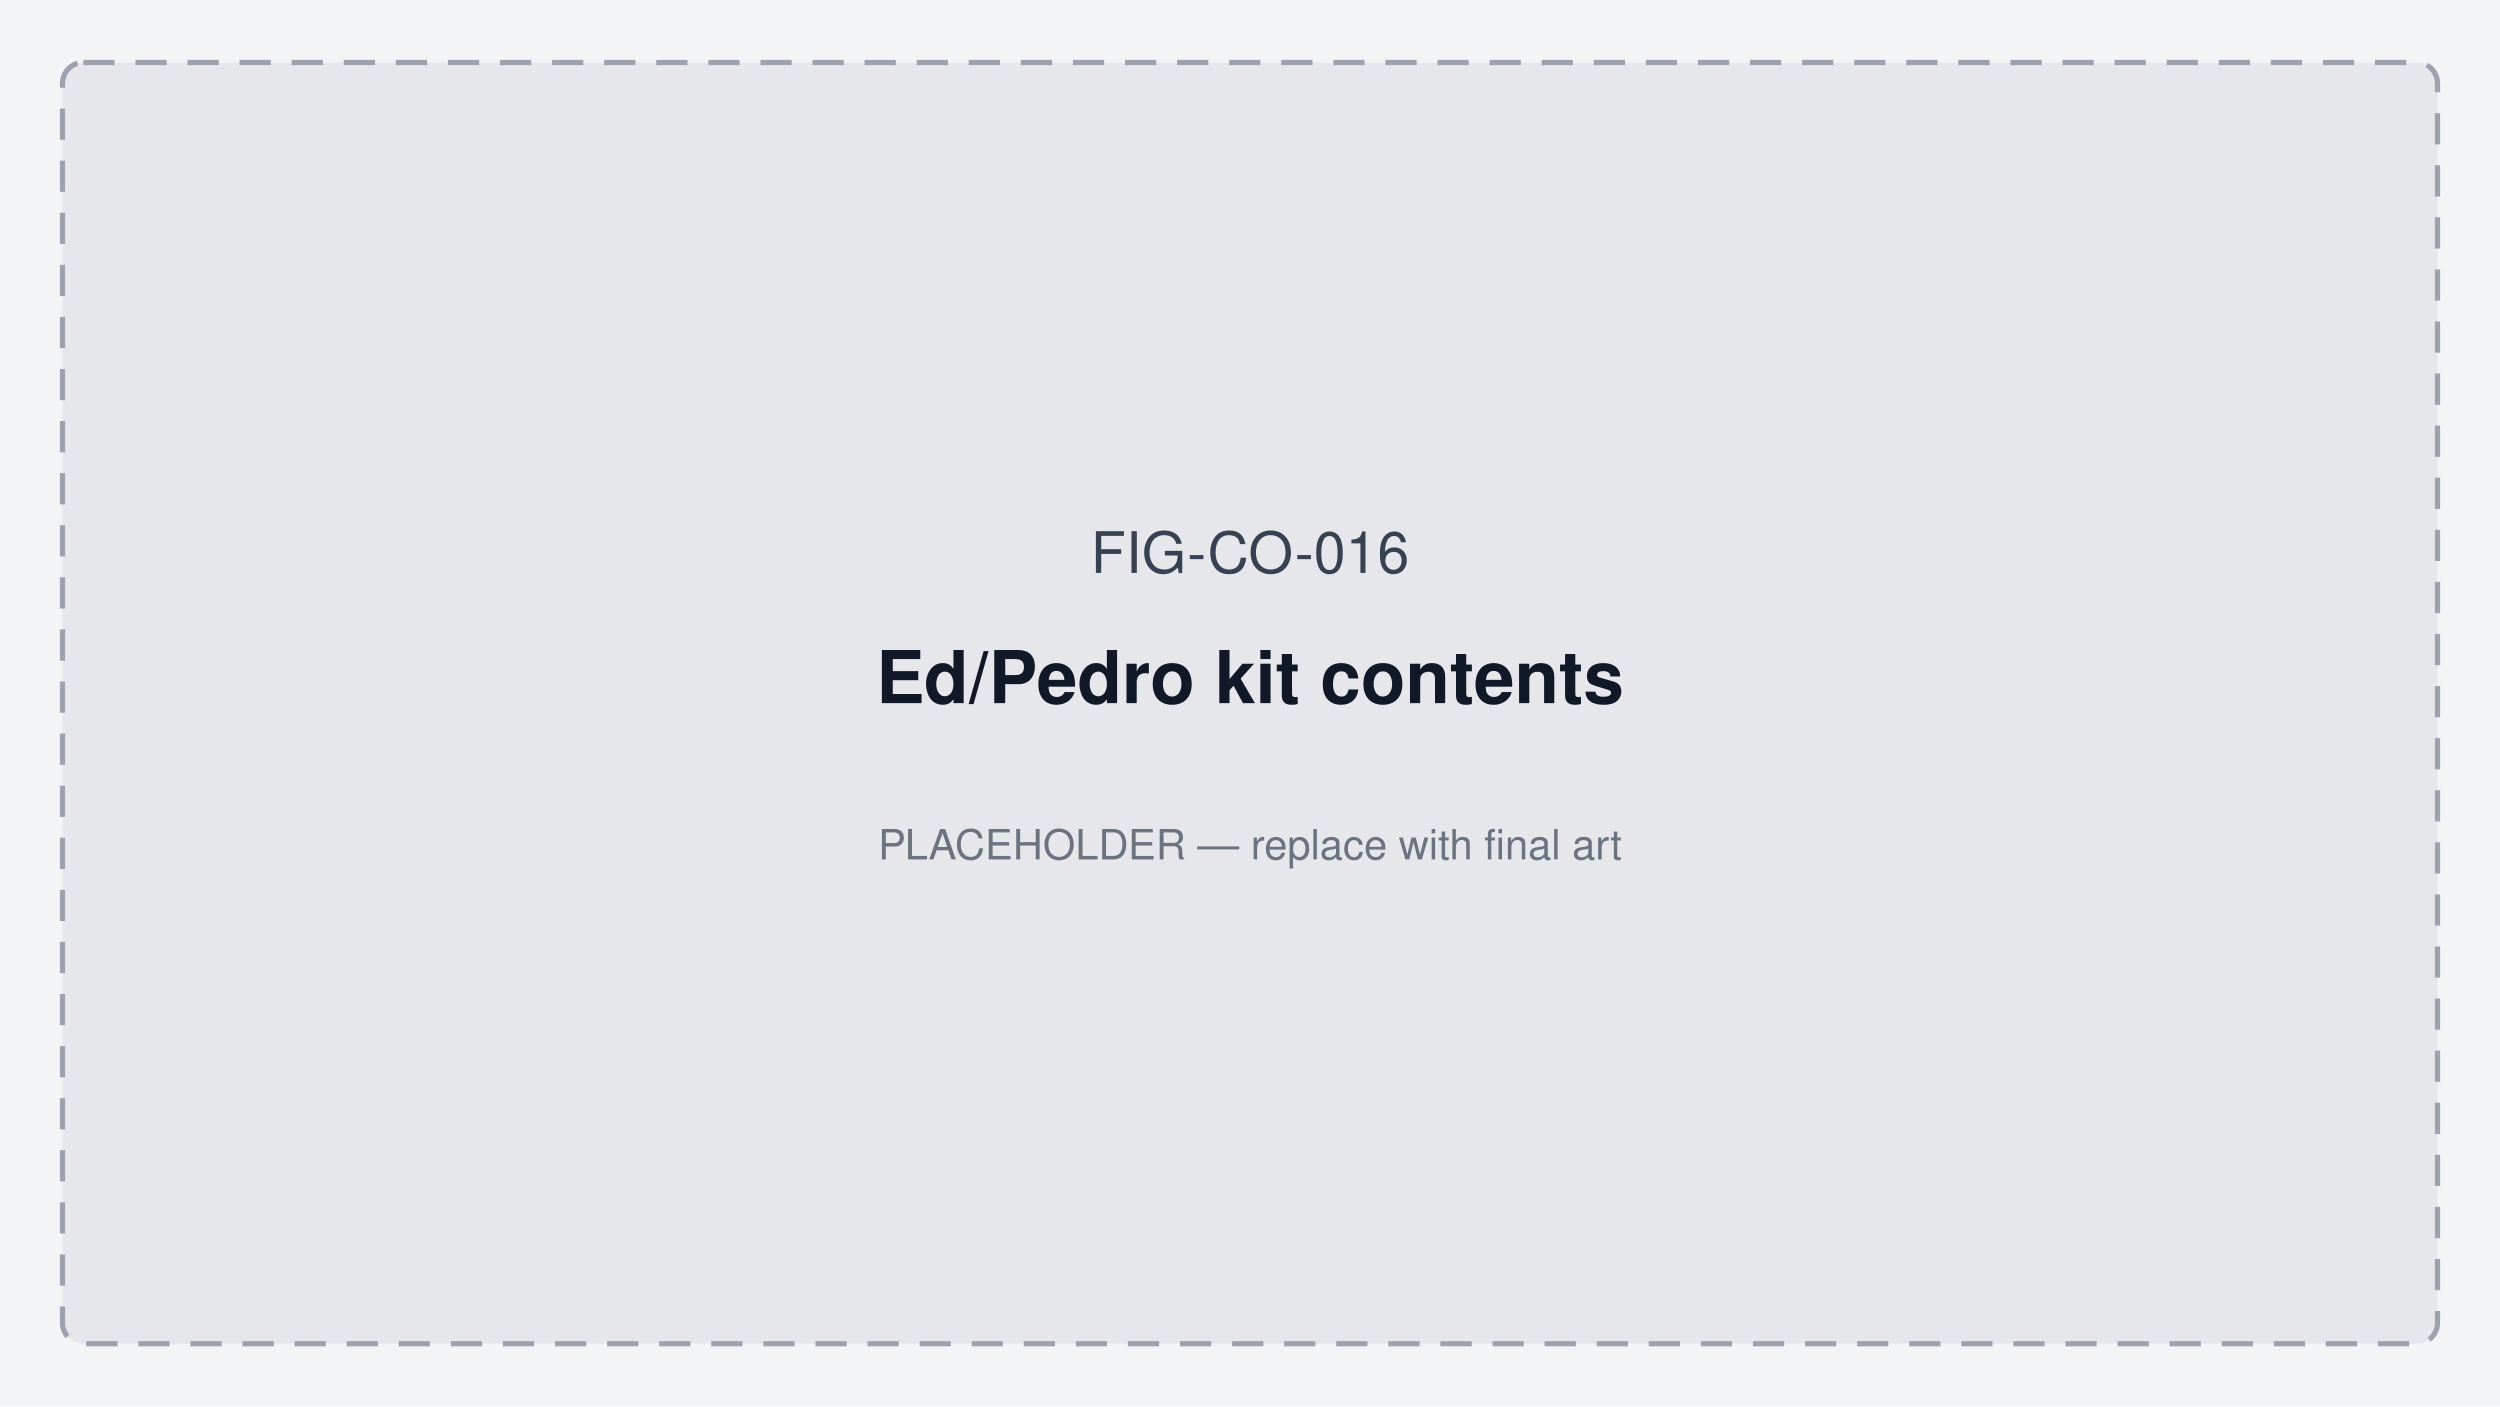
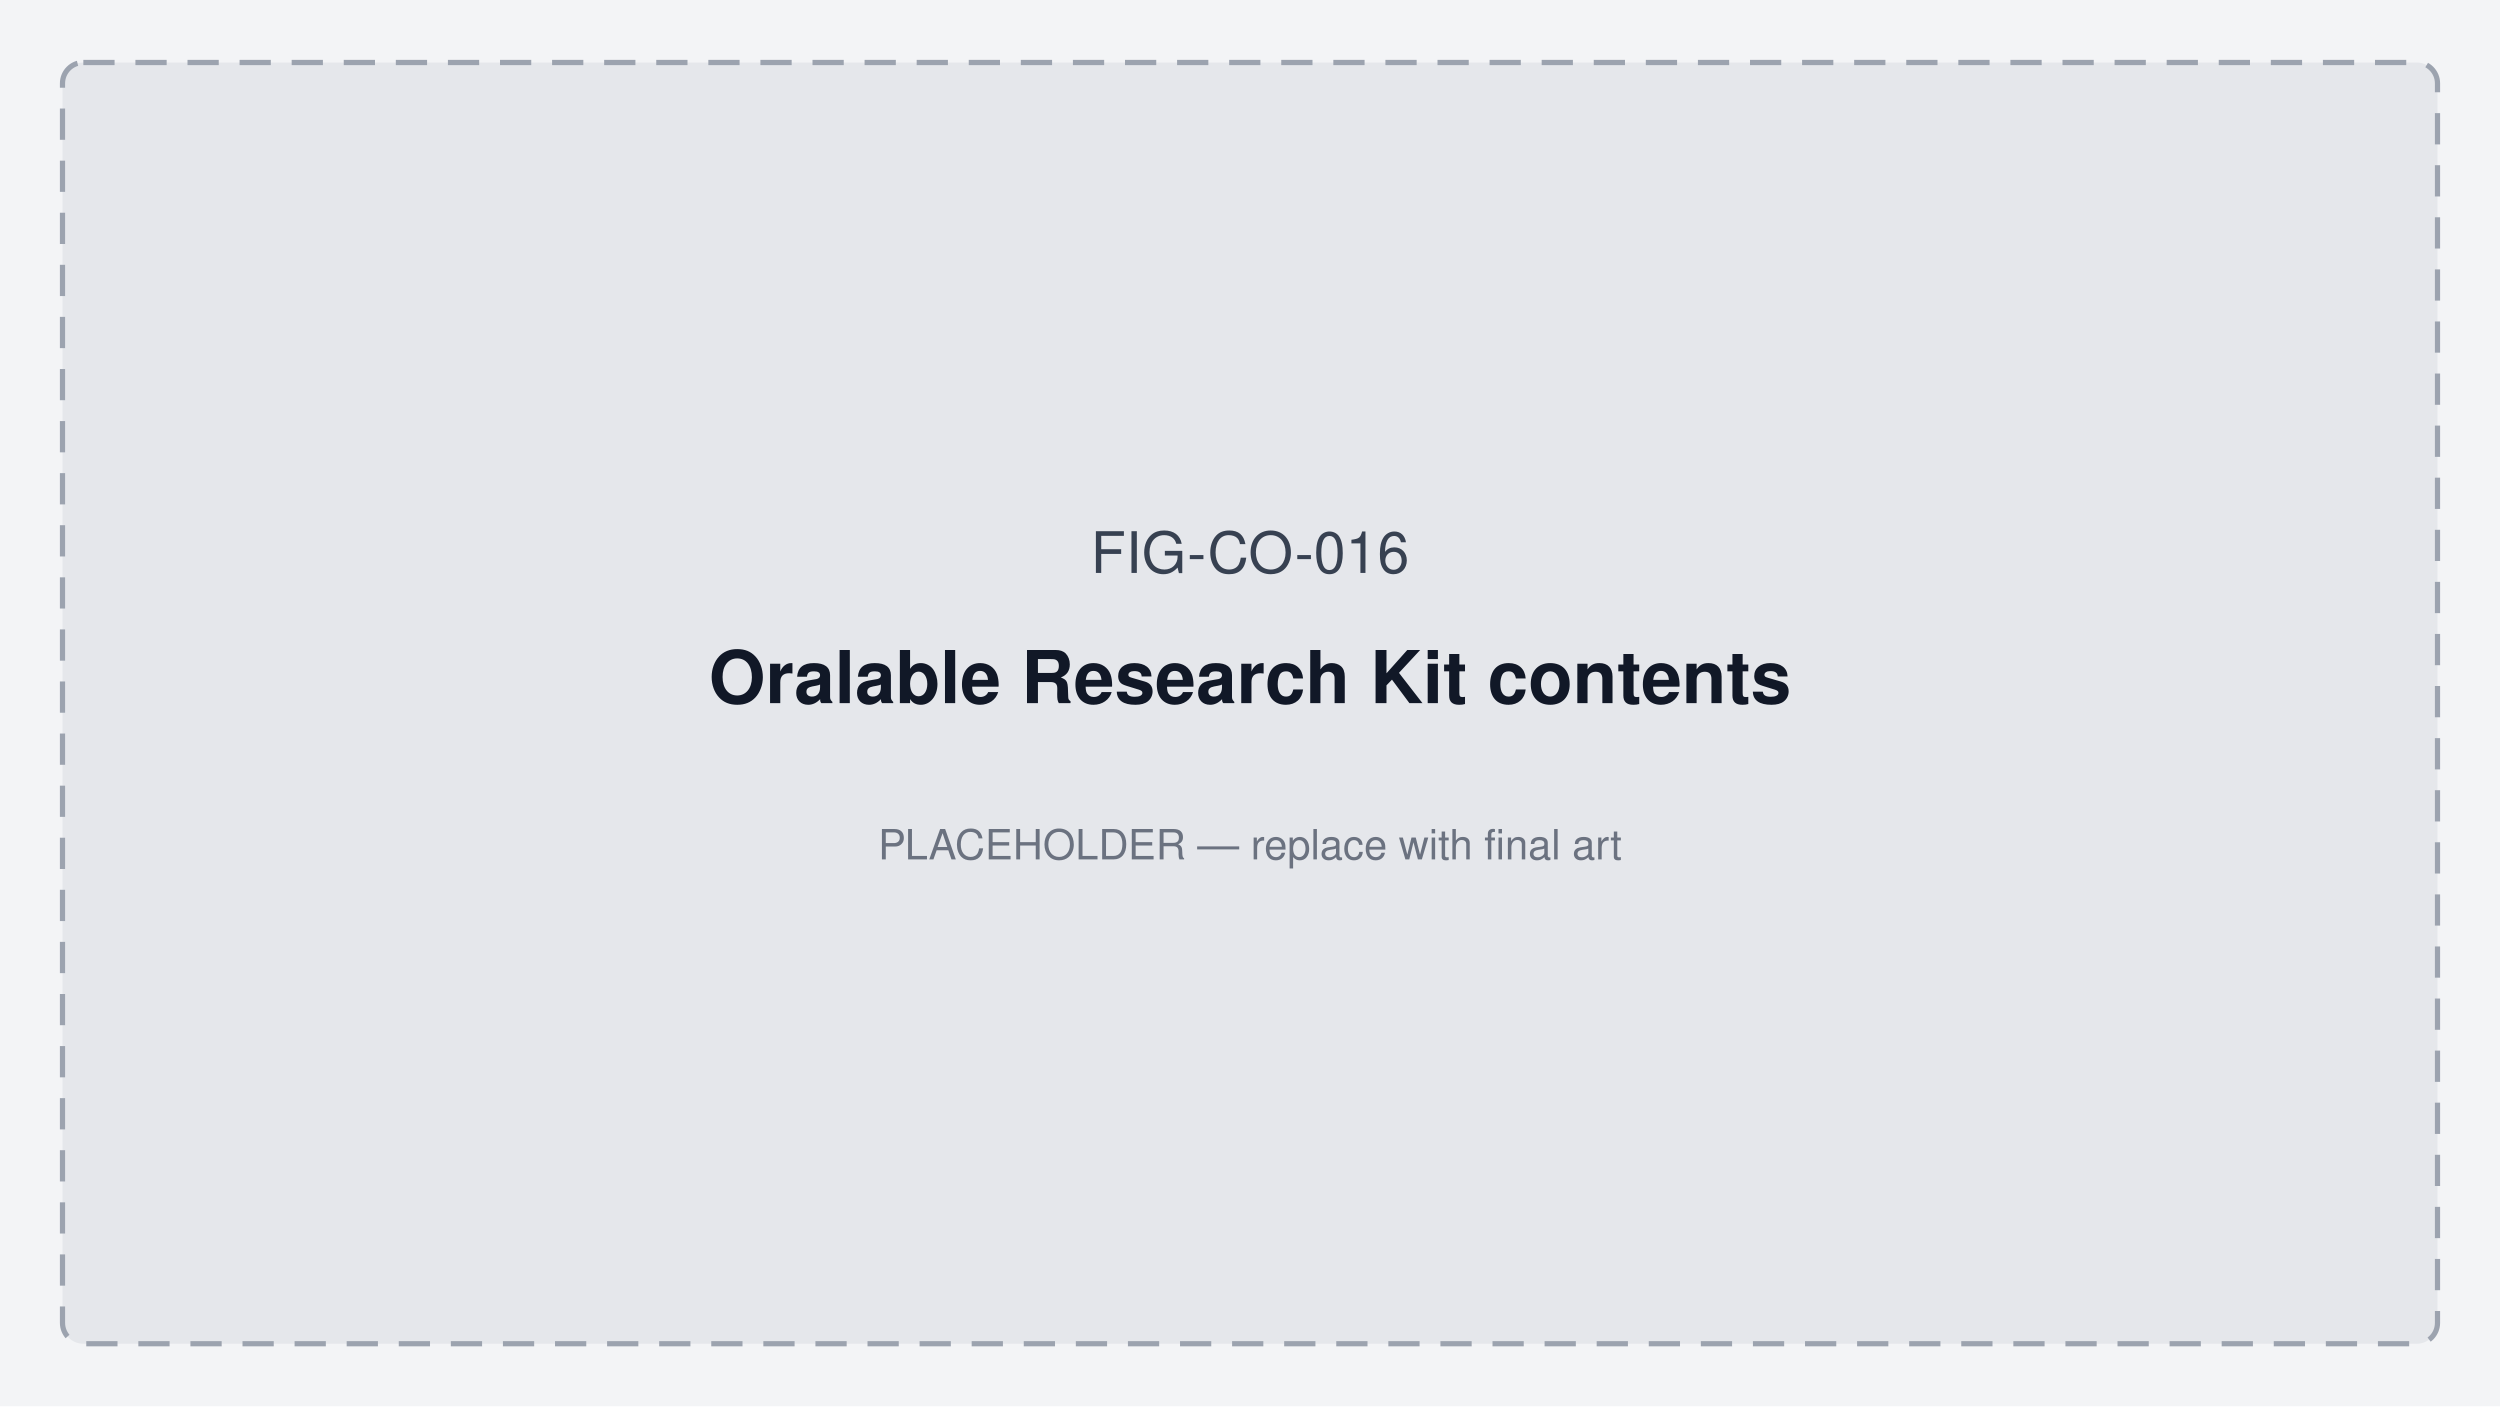
<svg xmlns="http://www.w3.org/2000/svg" width="960" height="540" viewBox="0 0 960 540">
  <rect width="960" height="540" fill="#F3F4F6" />
  <rect x="24" y="24" width="912" height="492" fill="#E5E7EB" stroke="#9CA3AF" stroke-width="2" stroke-dasharray="12 8" rx="8" />
  <text x="480" y="220" text-anchor="middle" font-family="Helvetica, Arial, sans-serif" font-size="22" fill="#374151">FIG-CO-016</text>
-   <text x="480" y="270" text-anchor="middle" font-family="Helvetica, Arial, sans-serif" font-size="28" font-weight="bold" fill="#111827">Ed/Pedro kit contents</text>
+   <text x="480" y="270" text-anchor="middle" font-family="Helvetica, Arial, sans-serif" font-size="28" font-weight="bold" fill="#111827">Oralable Research Kit contents</text>
  <text x="480" y="330" text-anchor="middle" font-family="Helvetica, Arial, sans-serif" font-size="16" fill="#6B7280">PLACEHOLDER — replace with final art</text>
</svg>
